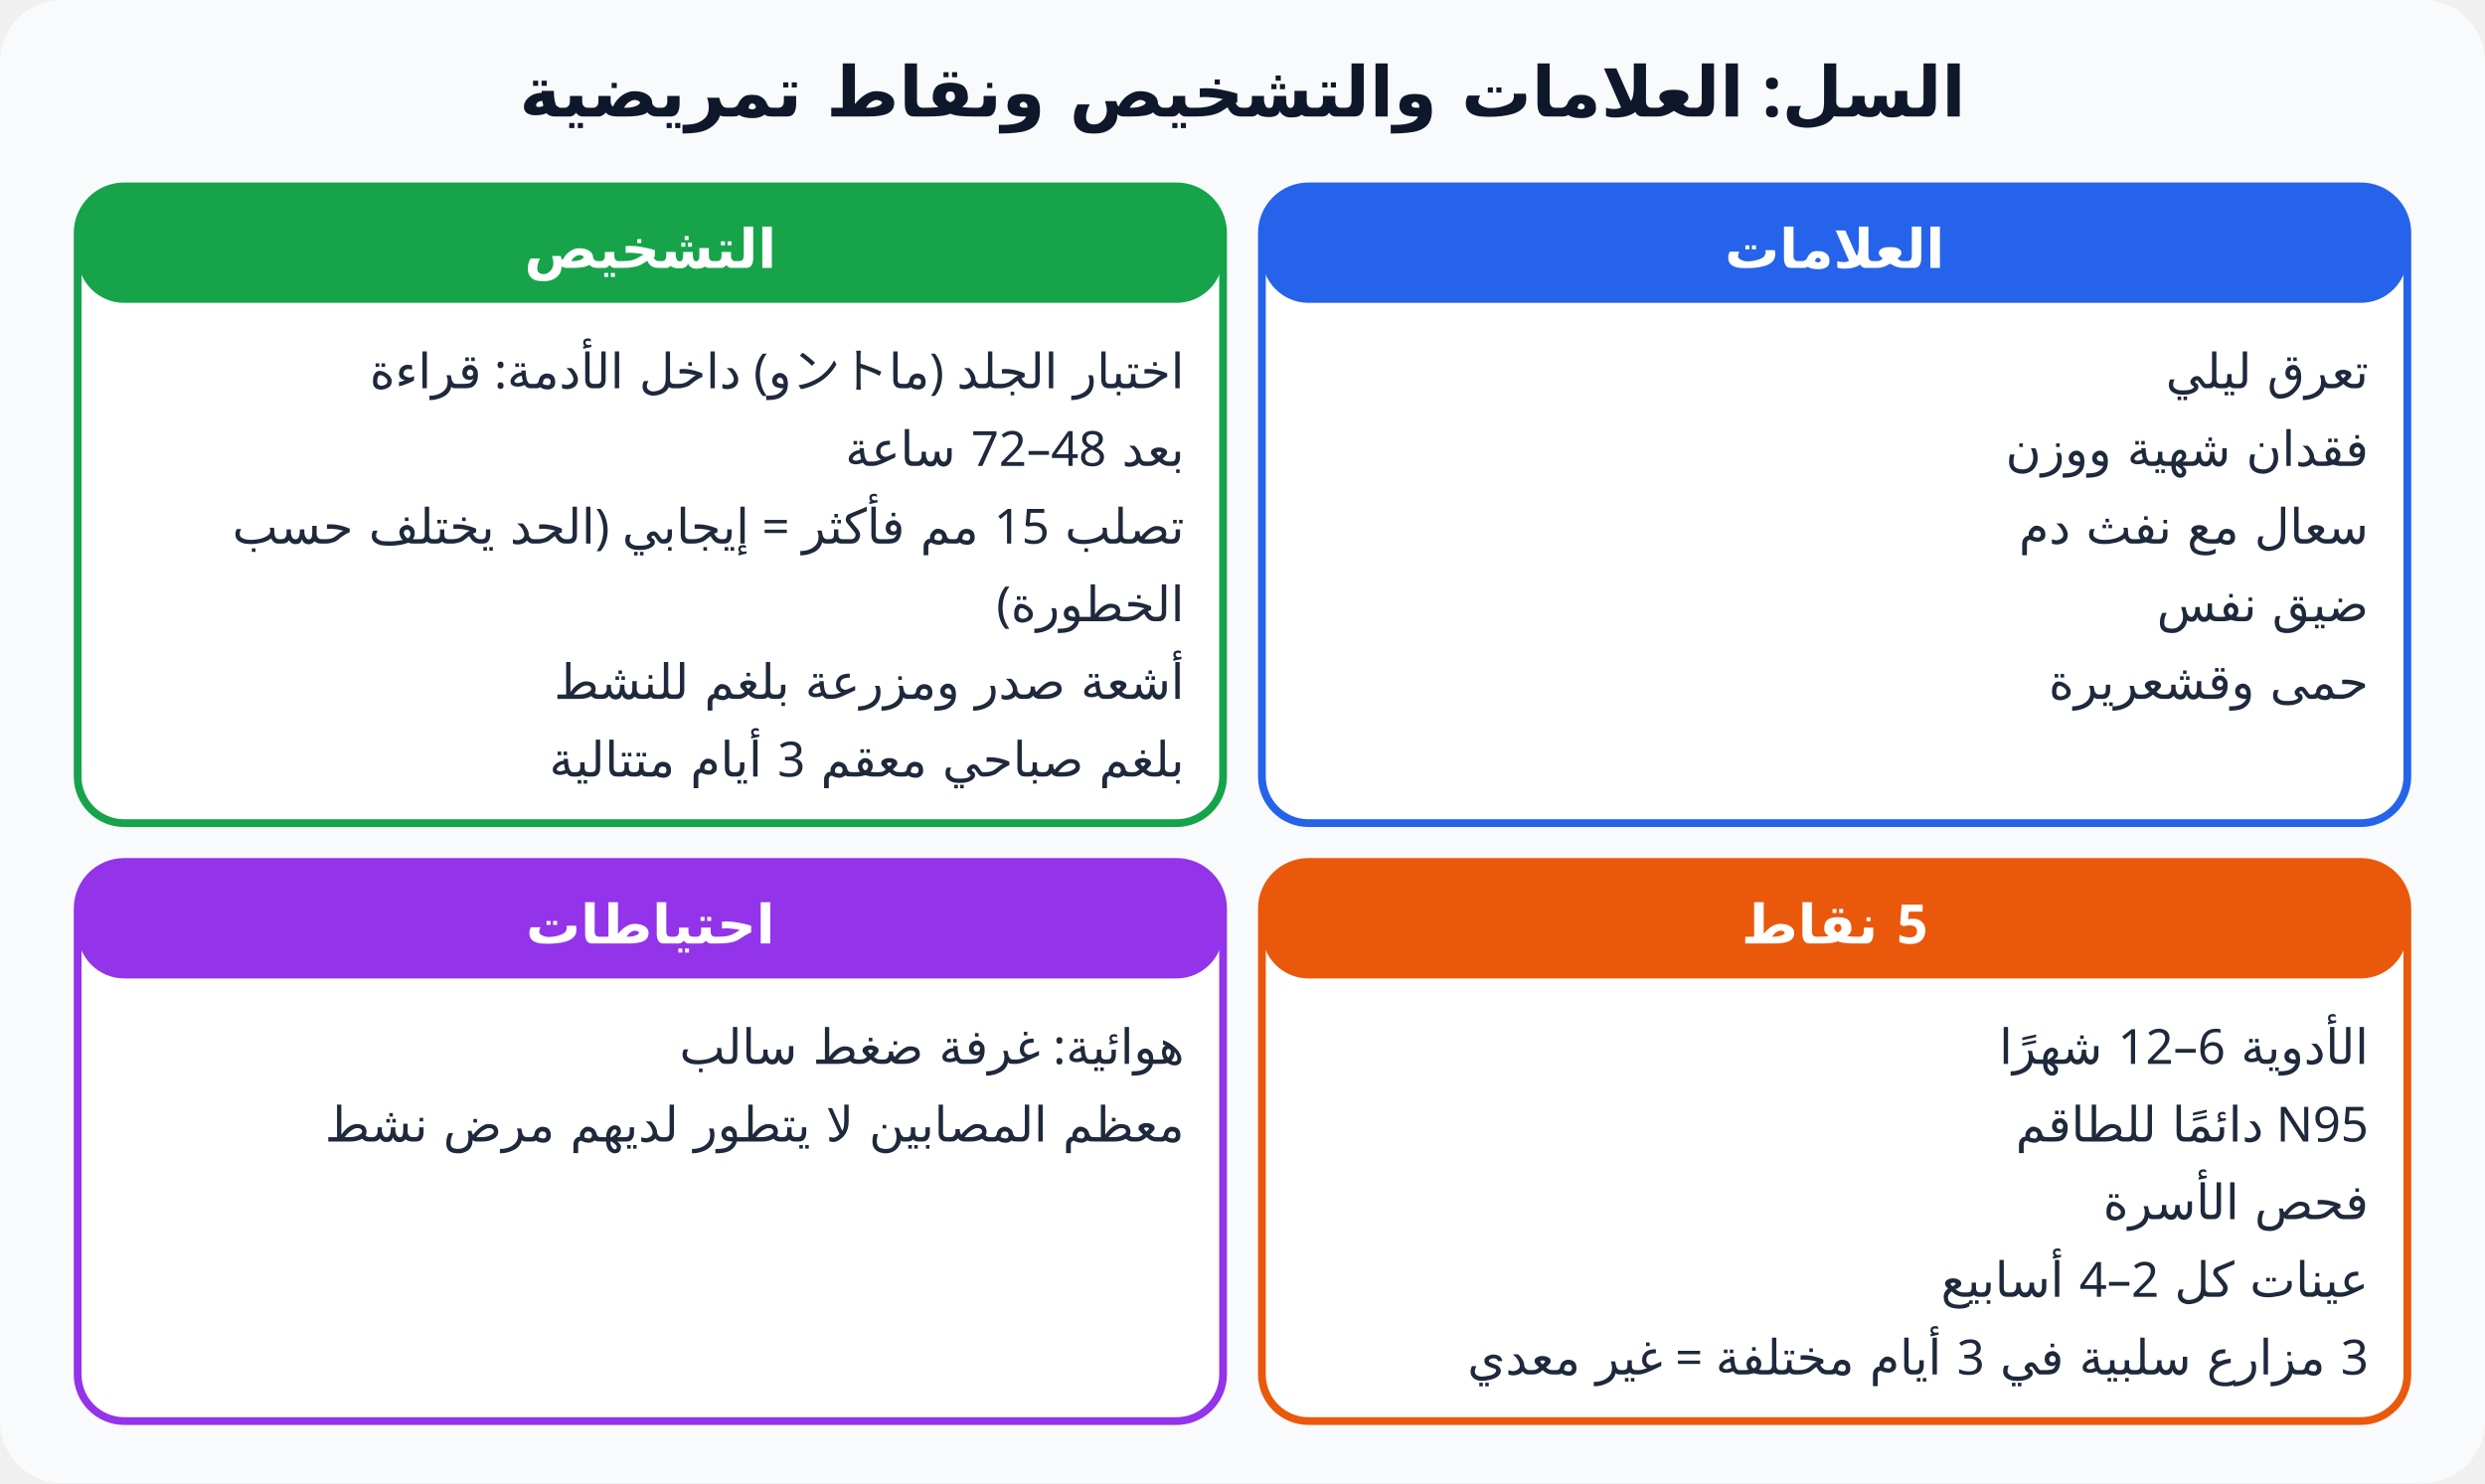
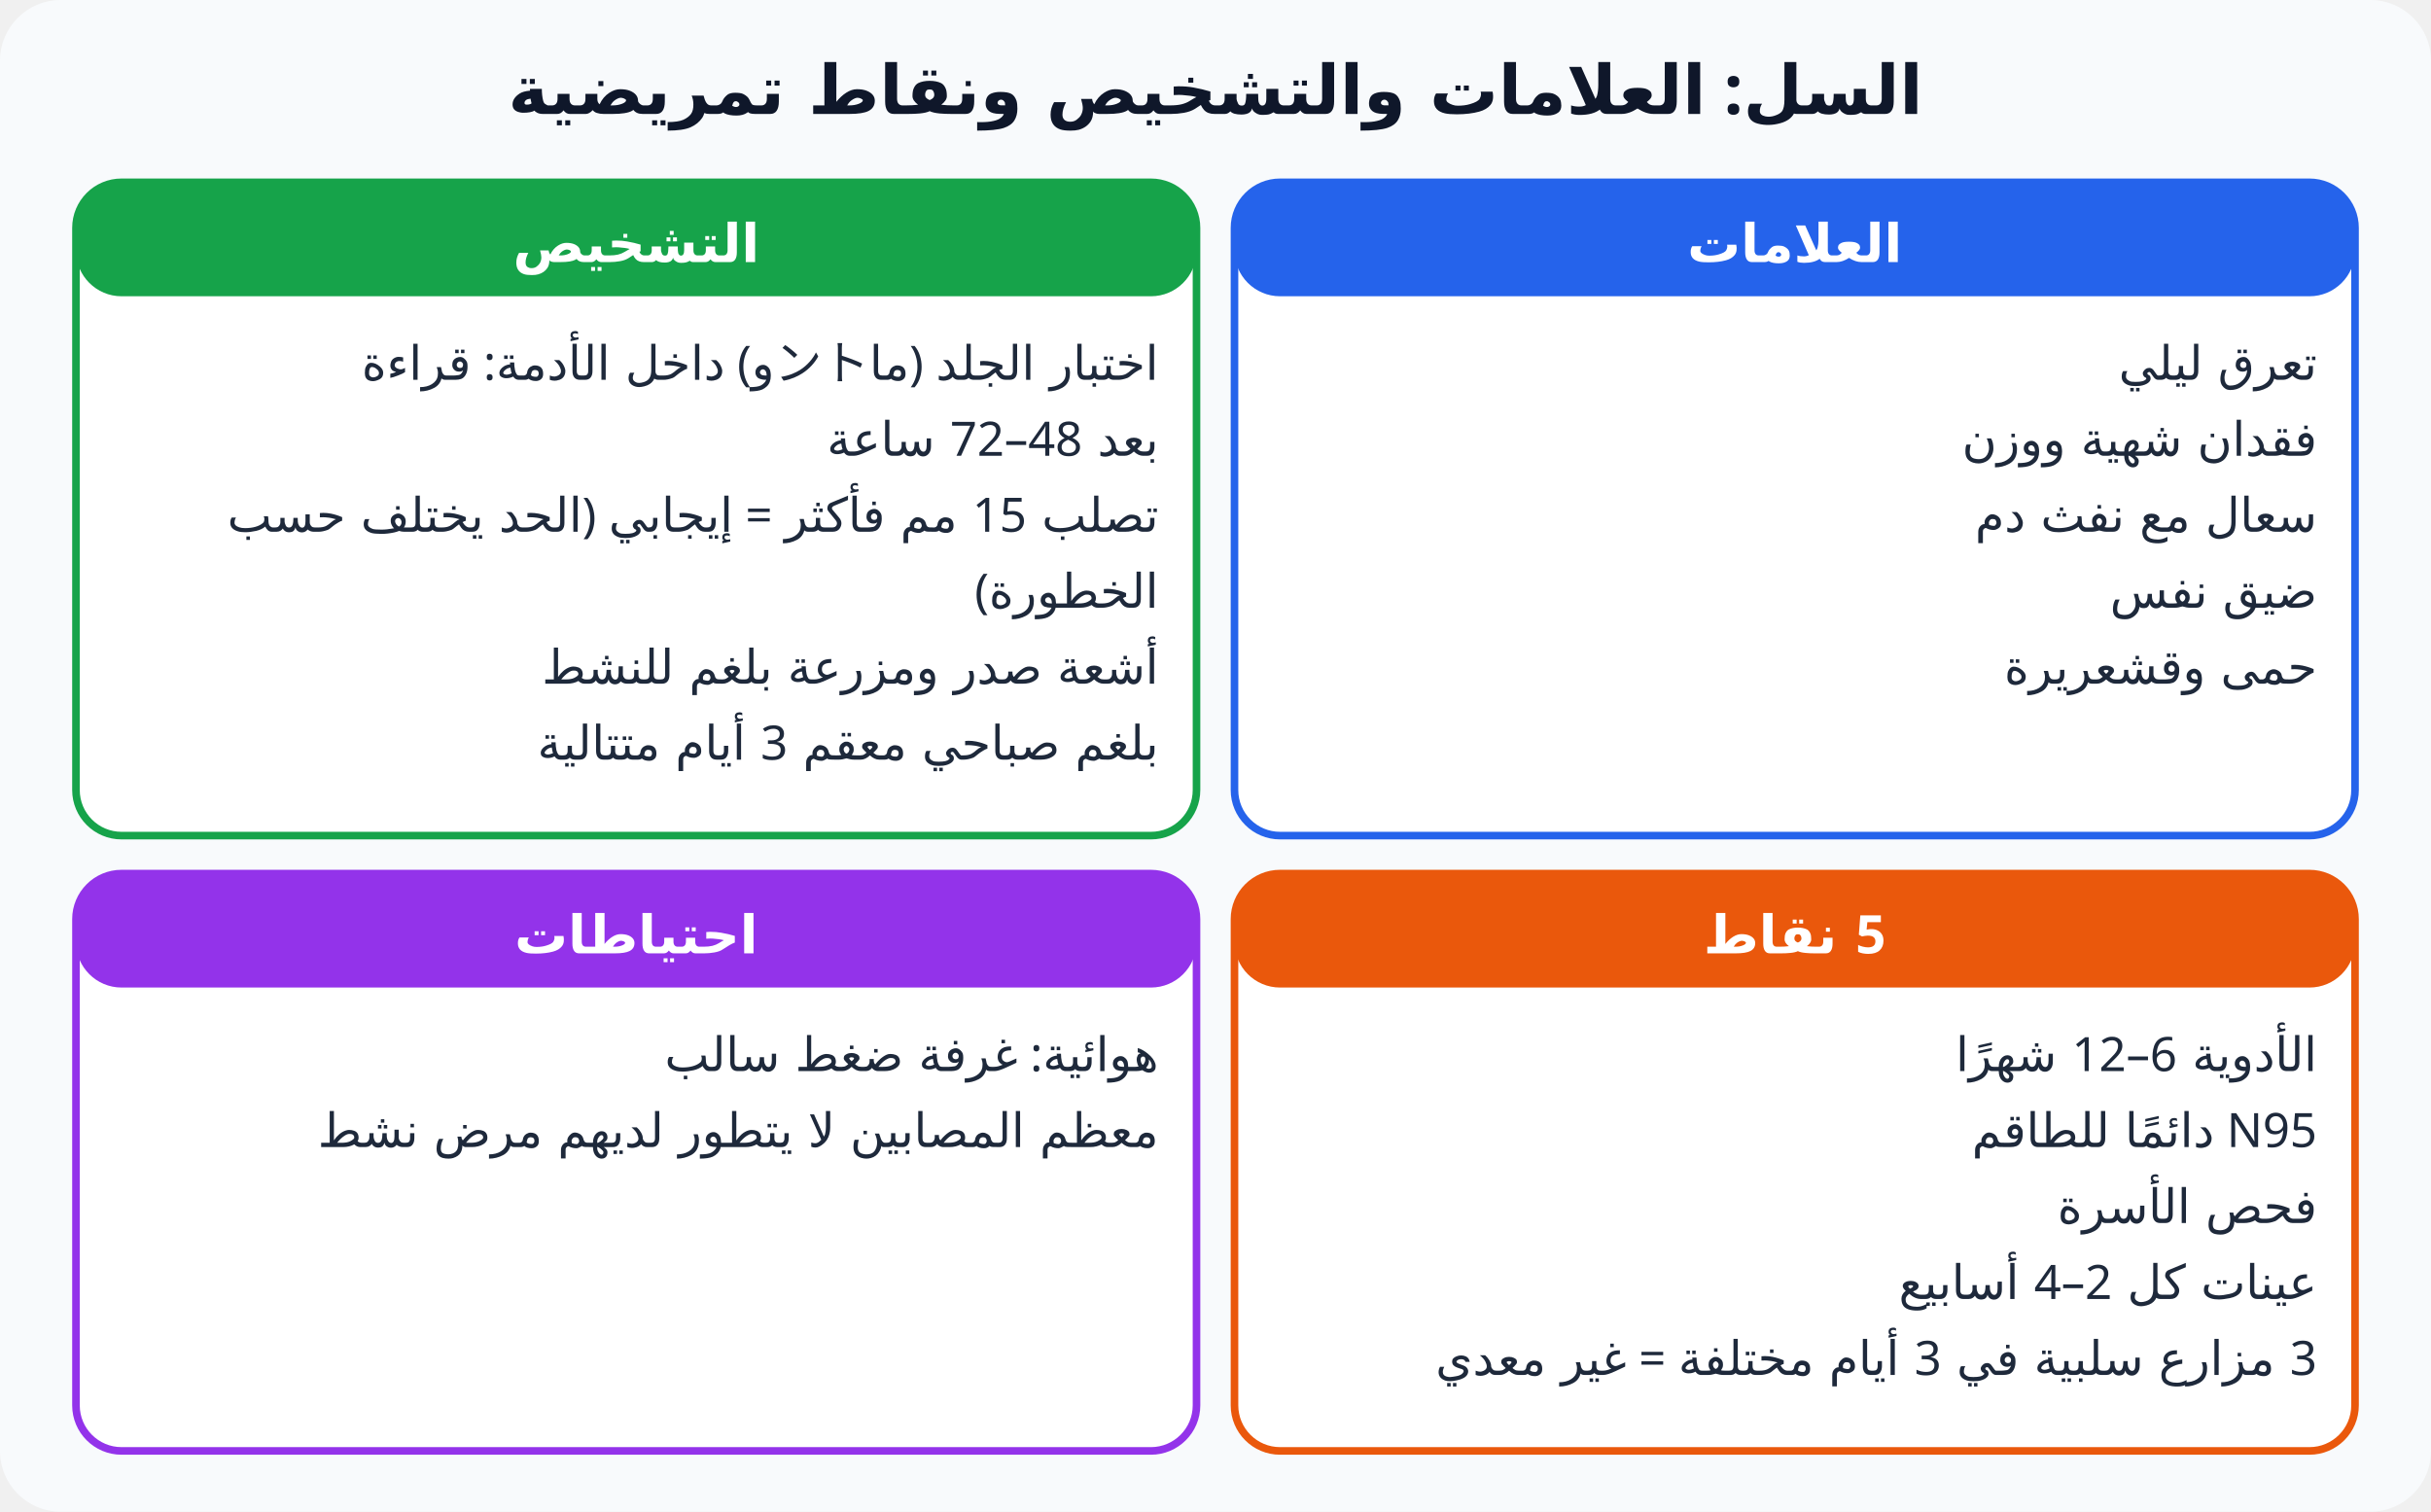
- <svg xmlns="http://www.w3.org/2000/svg" viewBox="0 0 640 382" font-family="Cairo, Tahoma, sans-serif" direction="rtl">
-   <rect width="640" height="382" rx="16" fill="#f8fafc" />
+ <svg xmlns="http://www.w3.org/2000/svg" viewBox="0 0 640 398" font-family="Cairo, Tahoma, sans-serif" direction="rtl">
+   <rect width="640" height="398" rx="16" fill="#f8fafc" />
  <text x="320" y="30" text-anchor="middle" font-size="18" font-weight="800" fill="#0f172a">السل: العلامات والتشخيص ونقاط تمريضية</text>
-   <rect x="325" y="48" width="295" height="164" rx="12" fill="#fff" stroke="#2563eb" stroke-width="2" />
+   <rect x="325" y="48" width="295" height="172" rx="12" fill="#fff" stroke="#2563eb" stroke-width="2" />
  <rect x="325" y="48" width="295" height="30" rx="12" fill="#2563eb" />
  <text x="472.5" y="69" text-anchor="middle" font-size="14" font-weight="700" fill="#fff">العلامات</text>
  <text x="610" y="100" text-anchor="start" font-size="12.5" fill="#1e293b">تعرق ليلي</text>
  <text x="610" y="120" text-anchor="start" font-size="12.5" fill="#1e293b">فقدان شهية ووزن</text>
  <text x="610" y="140" text-anchor="start" font-size="12.5" fill="#1e293b">سعال مع نفث دم</text>
  <text x="610" y="160" text-anchor="start" font-size="12.5" fill="#1e293b">ضيق نفس</text>
  <text x="610" y="180" text-anchor="start" font-size="12.5" fill="#1e293b">حمى وقشعريرة</text>
-   <rect x="20" y="48" width="295" height="164" rx="12" fill="#fff" stroke="#16a34a" stroke-width="2" />
+   <rect x="20" y="48" width="295" height="172" rx="12" fill="#fff" stroke="#16a34a" stroke-width="2" />
  <rect x="20" y="48" width="295" height="30" rx="12" fill="#16a34a" />
  <text x="167.5" y="69" text-anchor="middle" font-size="14" font-weight="700" fill="#fff">التشخيص</text>
  <text x="305" y="100" text-anchor="start" font-size="12.5" fill="#1e293b">اختبار الجلد (ماントو) داخل الأدمة: قراءة</text>
  <text x="305" y="120" text-anchor="start" font-size="12.5" fill="#1e293b">بعد 48–72 ساعة</text>
  <text x="305" y="140" text-anchor="start" font-size="12.5" fill="#1e293b">تصلب 15 مم فأكثر = إيجابي (الحد يختلف حسب</text>
  <text x="305" y="160" text-anchor="start" font-size="12.5" fill="#1e293b">الخطورة)</text>
  <text x="305" y="180" text-anchor="start" font-size="12.5" fill="#1e293b">أشعة صدر ومزرعة بلغم للنشط</text>
  <text x="305" y="200" text-anchor="start" font-size="12.5" fill="#1e293b">بلغم صباحي معقم 3 أيام متتالية</text>
-   <rect x="325" y="222" width="295" height="144" rx="12" fill="#fff" stroke="#ea580c" stroke-width="2" />
-   <rect x="325" y="222" width="295" height="30" rx="12" fill="#ea580c" />
-   <text x="472.5" y="243" text-anchor="middle" font-size="14" font-weight="700" fill="#fff">5 نقاط</text>
-   <text x="610" y="274" text-anchor="start" font-size="12.5" fill="#1e293b">الأدوية 6–12 شهرًا</text>
-   <text x="610" y="294" text-anchor="start" font-size="12.5" fill="#1e293b">N95 دائمًا للطاقم</text>
-   <text x="610" y="314" text-anchor="start" font-size="12.5" fill="#1e293b">فحص الأسرة</text>
-   <text x="610" y="334" text-anchor="start" font-size="12.5" fill="#1e293b">عينات كل 2–4 أسابيع</text>
-   <text x="610" y="354" text-anchor="start" font-size="12.5" fill="#1e293b">3 مزارع سلبية في 3 أيام مختلفة = غير معدي</text>
-   <rect x="20" y="222" width="295" height="144" rx="12" fill="#fff" stroke="#9333ea" stroke-width="2" />
-   <rect x="20" y="222" width="295" height="30" rx="12" fill="#9333ea" />
-   <text x="167.5" y="243" text-anchor="middle" font-size="14" font-weight="700" fill="#fff">احتياطات</text>
-   <text x="305" y="274" text-anchor="start" font-size="12.5" fill="#1e293b">هوائية: غرفة ضغط سالب</text>
-   <text x="305" y="294" text-anchor="start" font-size="12.5" fill="#1e293b">معظم المصابين لا يتطور لديهم مرض نشط</text>
+   <rect x="325" y="230" width="295" height="152" rx="12" fill="#fff" stroke="#ea580c" stroke-width="2" />
+   <rect x="325" y="230" width="295" height="30" rx="12" fill="#ea580c" />
+   <text x="472.5" y="251" text-anchor="middle" font-size="14" font-weight="700" fill="#fff">5 نقاط</text>
+   <text x="610" y="282" text-anchor="start" font-size="12.5" fill="#1e293b">الأدوية 6–12 شهرًا</text>
+   <text x="610" y="302" text-anchor="start" font-size="12.5" fill="#1e293b">N95 دائمًا للطاقم</text>
+   <text x="610" y="322" text-anchor="start" font-size="12.5" fill="#1e293b">فحص الأسرة</text>
+   <text x="610" y="342" text-anchor="start" font-size="12.5" fill="#1e293b">عينات كل 2–4 أسابيع</text>
+   <text x="610" y="362" text-anchor="start" font-size="12.5" fill="#1e293b">3 مزارع سلبية في 3 أيام مختلفة = غير معدي</text>
+   <rect x="20" y="230" width="295" height="152" rx="12" fill="#fff" stroke="#9333ea" stroke-width="2" />
+   <rect x="20" y="230" width="295" height="30" rx="12" fill="#9333ea" />
+   <text x="167.5" y="251" text-anchor="middle" font-size="14" font-weight="700" fill="#fff">احتياطات</text>
+   <text x="305" y="282" text-anchor="start" font-size="12.5" fill="#1e293b">هوائية: غرفة ضغط سالب</text>
+   <text x="305" y="302" text-anchor="start" font-size="12.5" fill="#1e293b">معظم المصابين لا يتطور لديهم مرض نشط</text>
</svg>
